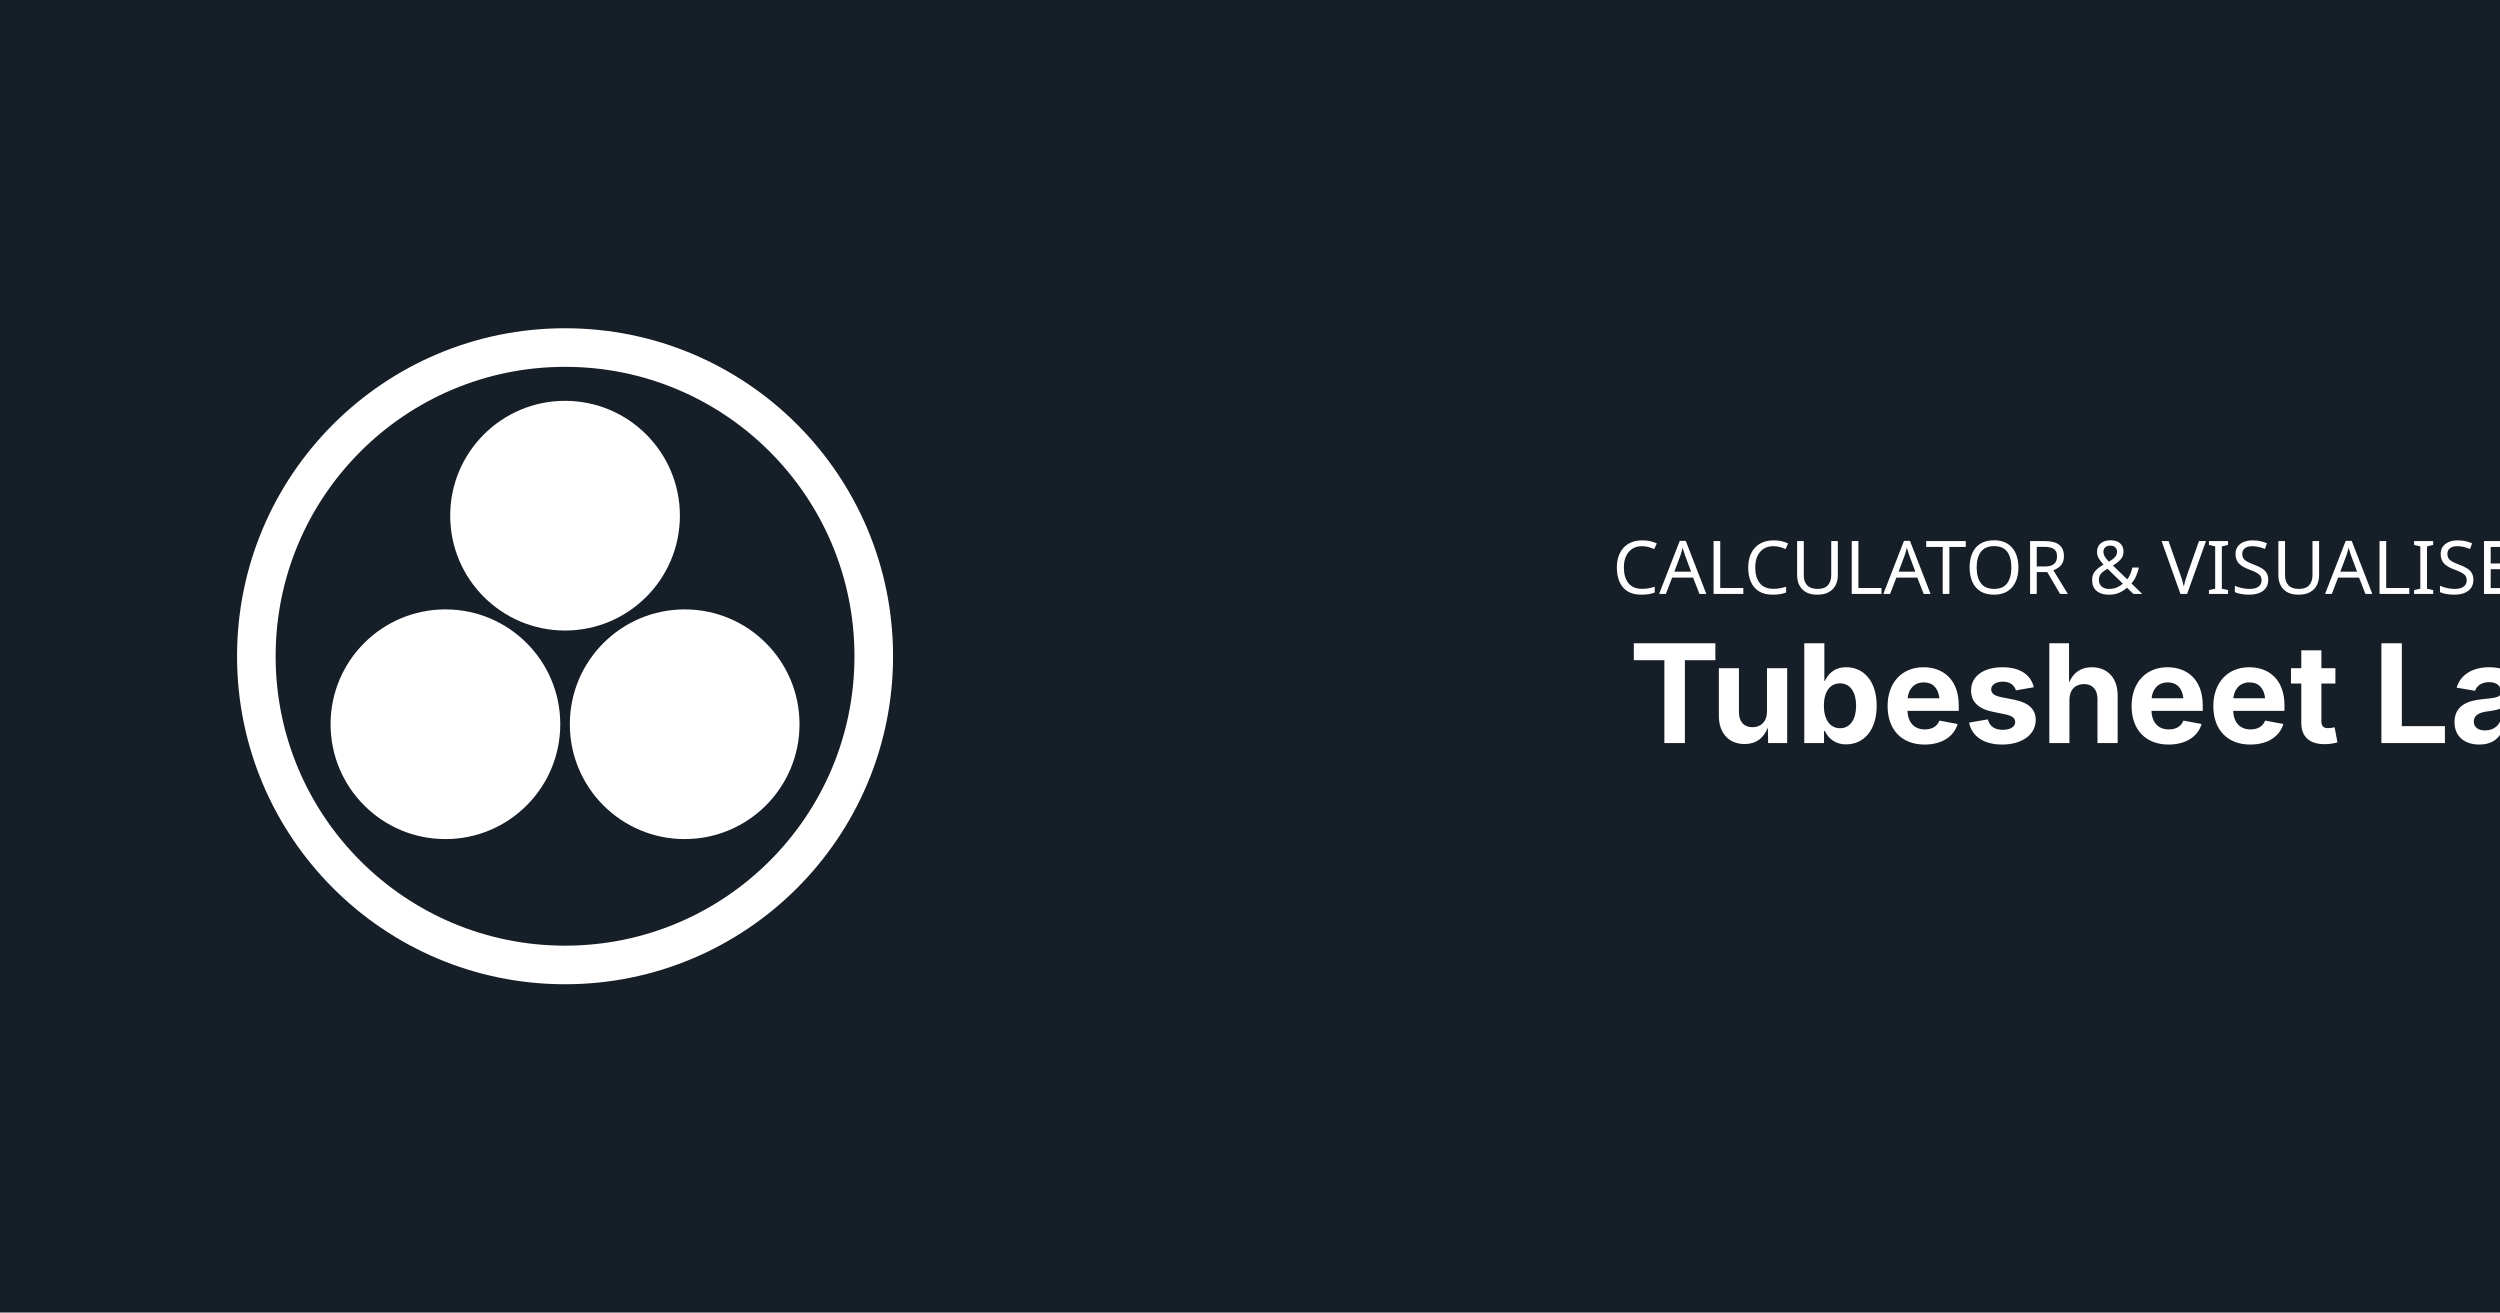
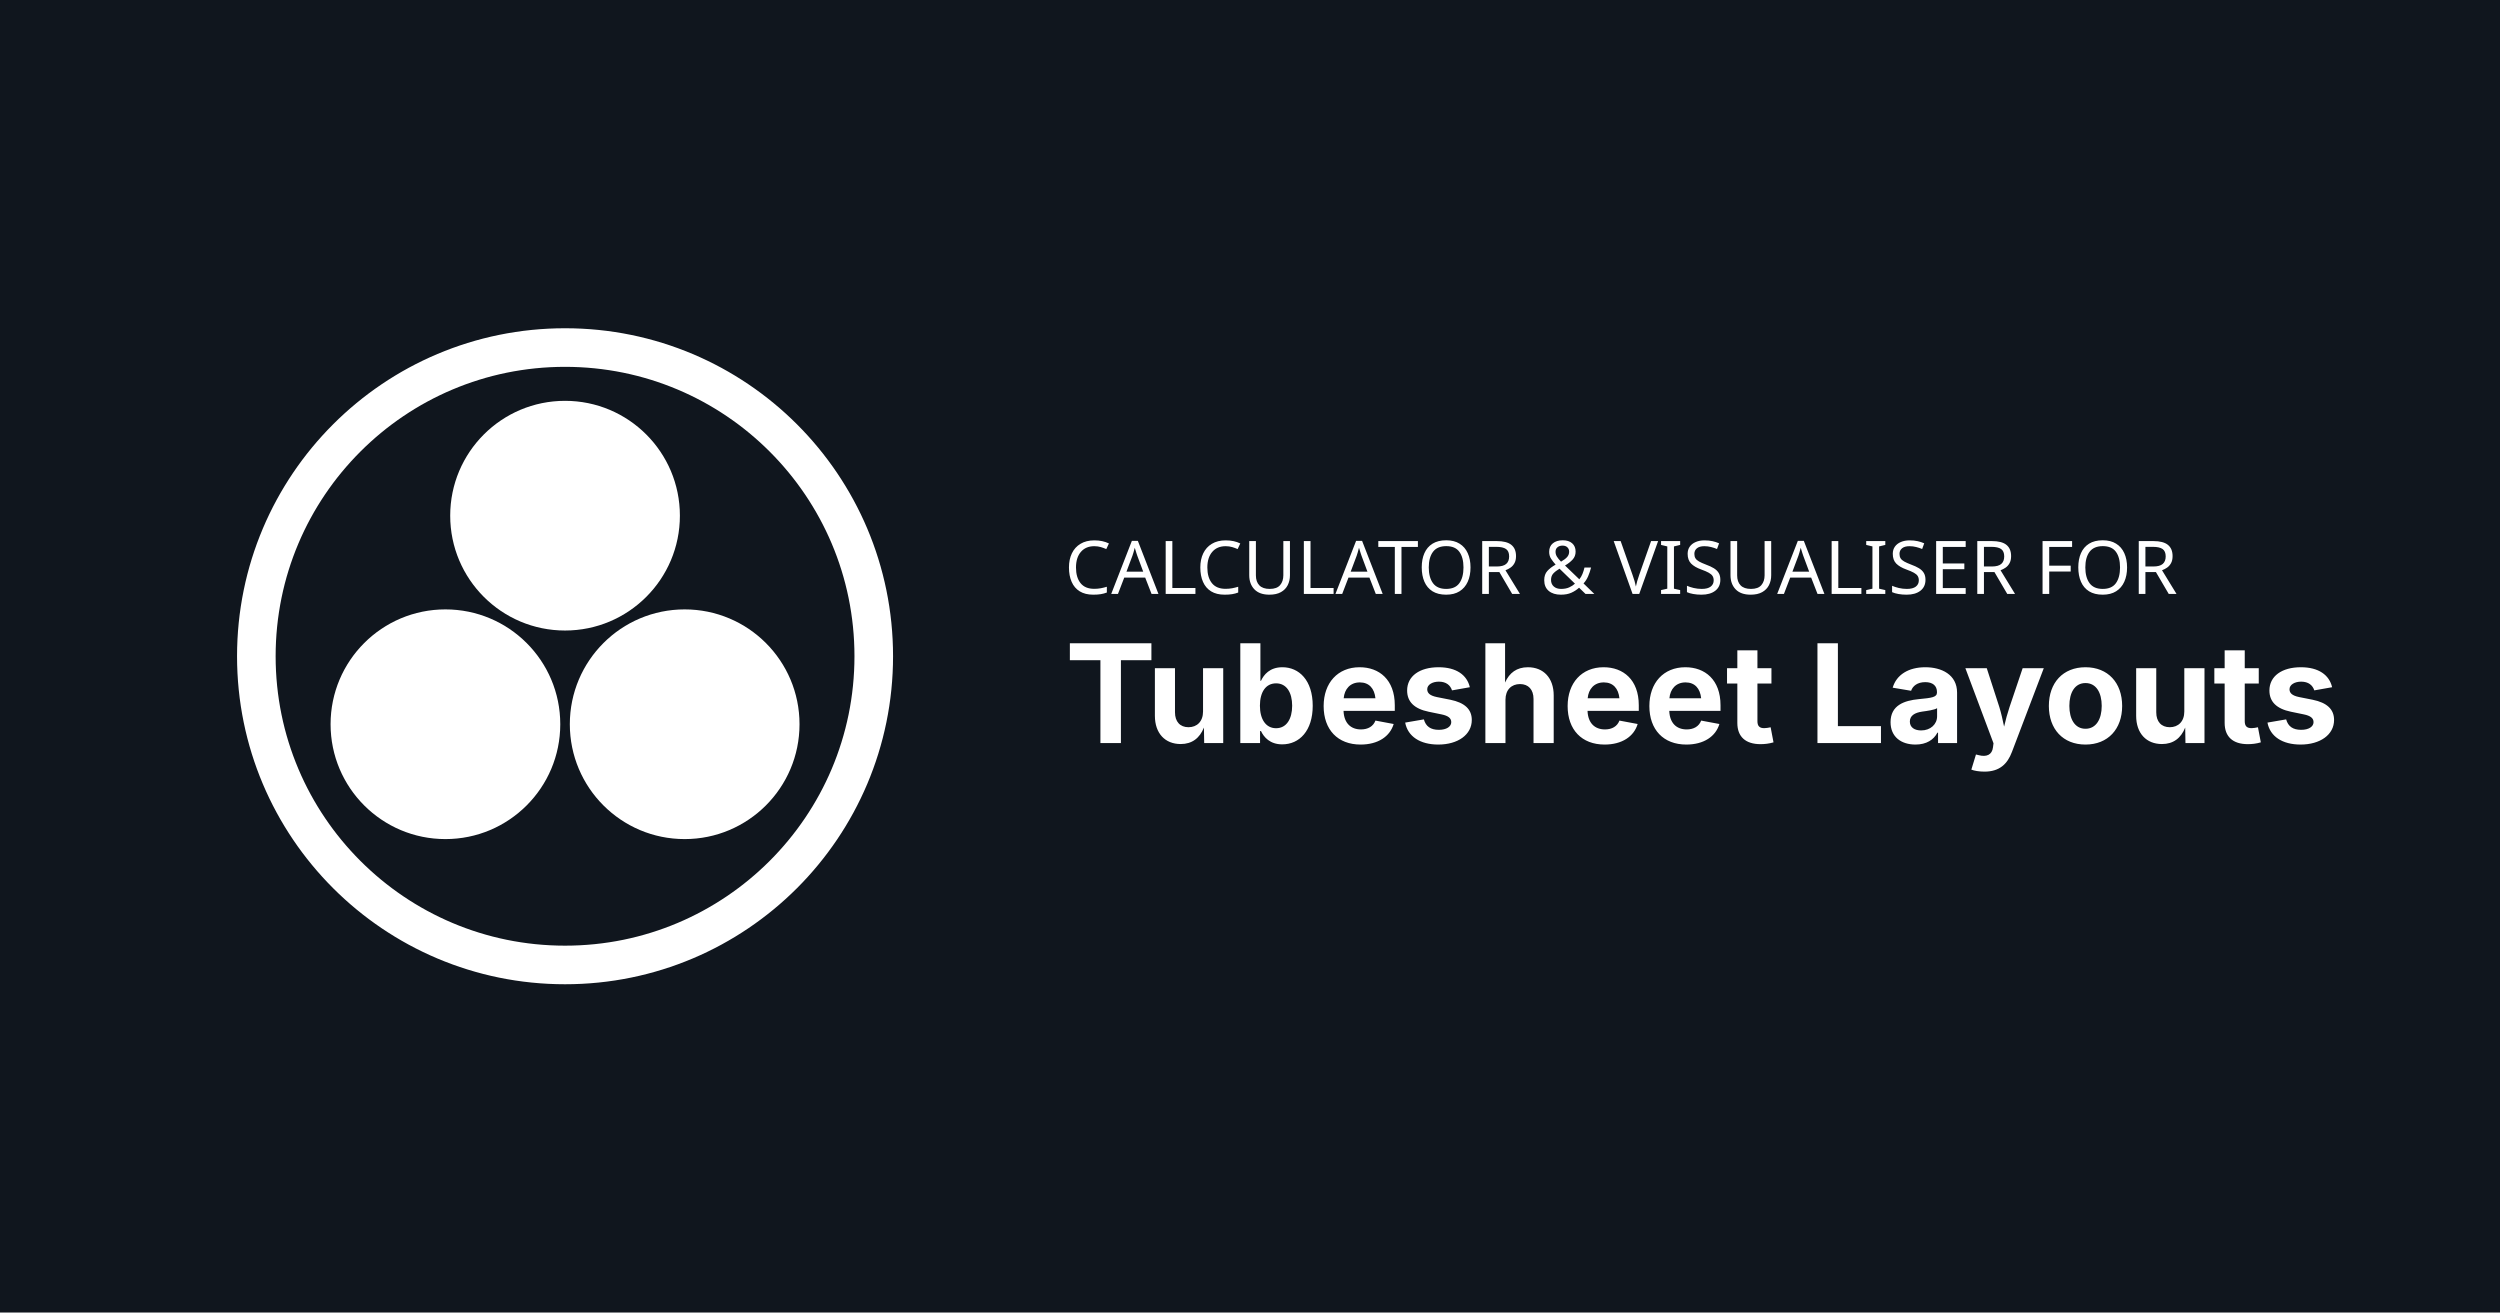
<svg xmlns="http://www.w3.org/2000/svg" width="1200" height="630" viewBox="0 0 1200 630" version="1.1" id="svg4">
  <defs id="defs4" />
-   <rect style="font-variation-settings:'wght' 400;fill:#161e27;stroke-width:2;stroke-linecap:square;paint-order:stroke fill markers;stroke:none;fill-opacity:1" id="rect1" width="1200" height="630" x="0" y="0" />
+   <rect style="font-variation-settings:'wght' 400;fill:#10161E;stroke-width:2;stroke-linecap:square;paint-order:stroke fill markers;stroke:none;fill-opacity:1" id="rect1" width="1200" height="630" x="0" y="0" />
  <g id="g2" transform="matrix(0.8820217,0,0,0.8820217,91.33985,37.16316)">
    <g id="g4" transform="matrix(1,0,0,-1,-52.05549,571)">
      <circle cx="256" cy="256" r="168" fill="none" stroke="#ffffff" stroke-width="21" id="circle1" />
      <circle cx="256" cy="332.5" r="62.5" fill="#ffffff" id="circle2" />
      <circle cx="190.9" cy="219" r="62.5" fill="#ffffff" id="circle3" />
      <circle cx="321.1" cy="219" r="62.5" fill="#ffffff" id="circle4" />
    </g>
-     <g id="g1" transform="translate(277.1808,27.72217)">
-       <text xml:space="preserve" style="font-style:normal;font-variant:normal;font-weight:normal;font-stretch:normal;font-size:74.667px;line-height:0;font-family:Inter;-inkscape-font-specification:Inter;text-align:center;writing-mode:lr-tb;direction:ltr;text-anchor:middle;fill:#d60000;stroke-width:2;stroke-linecap:square;paint-order:stroke fill markers" x="496.327" y="334.542" id="text4">
-         <tspan id="tspan4" x="505.661" y="334.542" style="font-style:normal;font-variant:normal;font-weight:bold;font-stretch:normal;font-size:74.667px;font-family:Inter;-inkscape-font-specification:'Inter Bold';text-align:start;text-anchor:start;fill:#ffffff;fill-opacity:1;stroke-width:2">Tubesheet Layouts</tspan>
+     <g id="g1" transform="translate(-8.686446,27.72217)">
+       <text xml:space="preserve" style="font-style:normal;font-variant:normal;font-weight:normal;font-stretch:normal;font-size:74.667px;line-height:0;font-family:Inter;-inkscape-font-specification:Inter;text-align:center;writing-mode:lr-tb;direction:ltr;text-anchor:middle;fill:#d60000;stroke-width:2;stroke-linecap:square;paint-order:stroke fill markers" x="484.62" y="334.542" id="text4">
+         <tspan id="tspan4" x="484.62" y="334.542" style="font-style:normal;font-variant:normal;font-weight:bold;font-stretch:normal;font-size:74.667px;font-family:Inter;-inkscape-font-specification:'Inter Bold';text-align:start;text-anchor:start;fill:#ffffff;fill-opacity:1;stroke-width:2">Tubesheet Layouts</tspan>
      </text>
-       <text xml:space="preserve" style="font-style:normal;font-variant:normal;font-weight:normal;font-stretch:normal;font-size:40.273px;line-height:0;font-family:CommitMonoV143;-inkscape-font-specification:'CommitMonoV143, @wght=400';font-variant-ligatures:normal;font-variant-caps:normal;font-variant-numeric:normal;font-variant-east-asian:normal;font-feature-settings:'ss05';font-variation-settings:'wght' 400;text-align:center;writing-mode:lr-tb;direction:ltr;text-anchor:middle;fill:#d60000;stroke-width:1.949;stroke-linecap:square;paint-order:stroke fill markers" x="484.62" y="253.369" id="text4-8">
-         <tspan id="tspan4-5" x="496.702" y="253.369" style="font-style:normal;font-variant:normal;font-weight:normal;font-stretch:normal;font-size:40.273px;font-family:CommitMonoV143;-inkscape-font-specification:'CommitMonoV143, @wght=400';font-variant-ligatures:normal;font-variant-caps:normal;font-variant-numeric:normal;font-variant-east-asian:normal;font-feature-settings:'ss05';font-variation-settings:'wght' 400;text-align:start;text-anchor:start;fill:#ffffff;fill-opacity:1;stroke-width:1.949">CALCULATOR &amp; VISUALISER FOR</tspan>
+       <text xml:space="preserve" style="font-style:normal;font-variant:normal;font-weight:normal;font-stretch:normal;font-size:40.273px;line-height:0;font-family:CommitMonoV143;-inkscape-font-specification:'CommitMonoV143, @wght=400';font-variant-ligatures:normal;font-variant-caps:normal;font-variant-numeric:normal;font-variant-east-asian:normal;font-feature-settings:'ss05';font-variation-settings:'wght' 400;text-align:center;writing-mode:lr-tb;direction:ltr;text-anchor:middle;fill:#d60000;stroke-width:1.949;stroke-linecap:square;paint-order:stroke fill markers" x="484.408" y="253.369" id="text4-8">
+         <tspan id="tspan4-5" x="484.408" y="253.369" style="font-style:normal;font-variant:normal;font-weight:normal;font-stretch:normal;font-size:40.273px;font-family:CommitMonoV143;-inkscape-font-specification:'CommitMonoV143, @wght=400';font-variant-ligatures:normal;font-variant-caps:normal;font-variant-numeric:normal;font-variant-east-asian:normal;font-feature-settings:'ss05';font-variation-settings:'wght' 400;text-align:start;text-anchor:start;fill:#ffffff;fill-opacity:1;stroke-width:1.949">CALCULATOR &amp; VISUALISER FOR</tspan>
      </text>
    </g>
  </g>
</svg>
